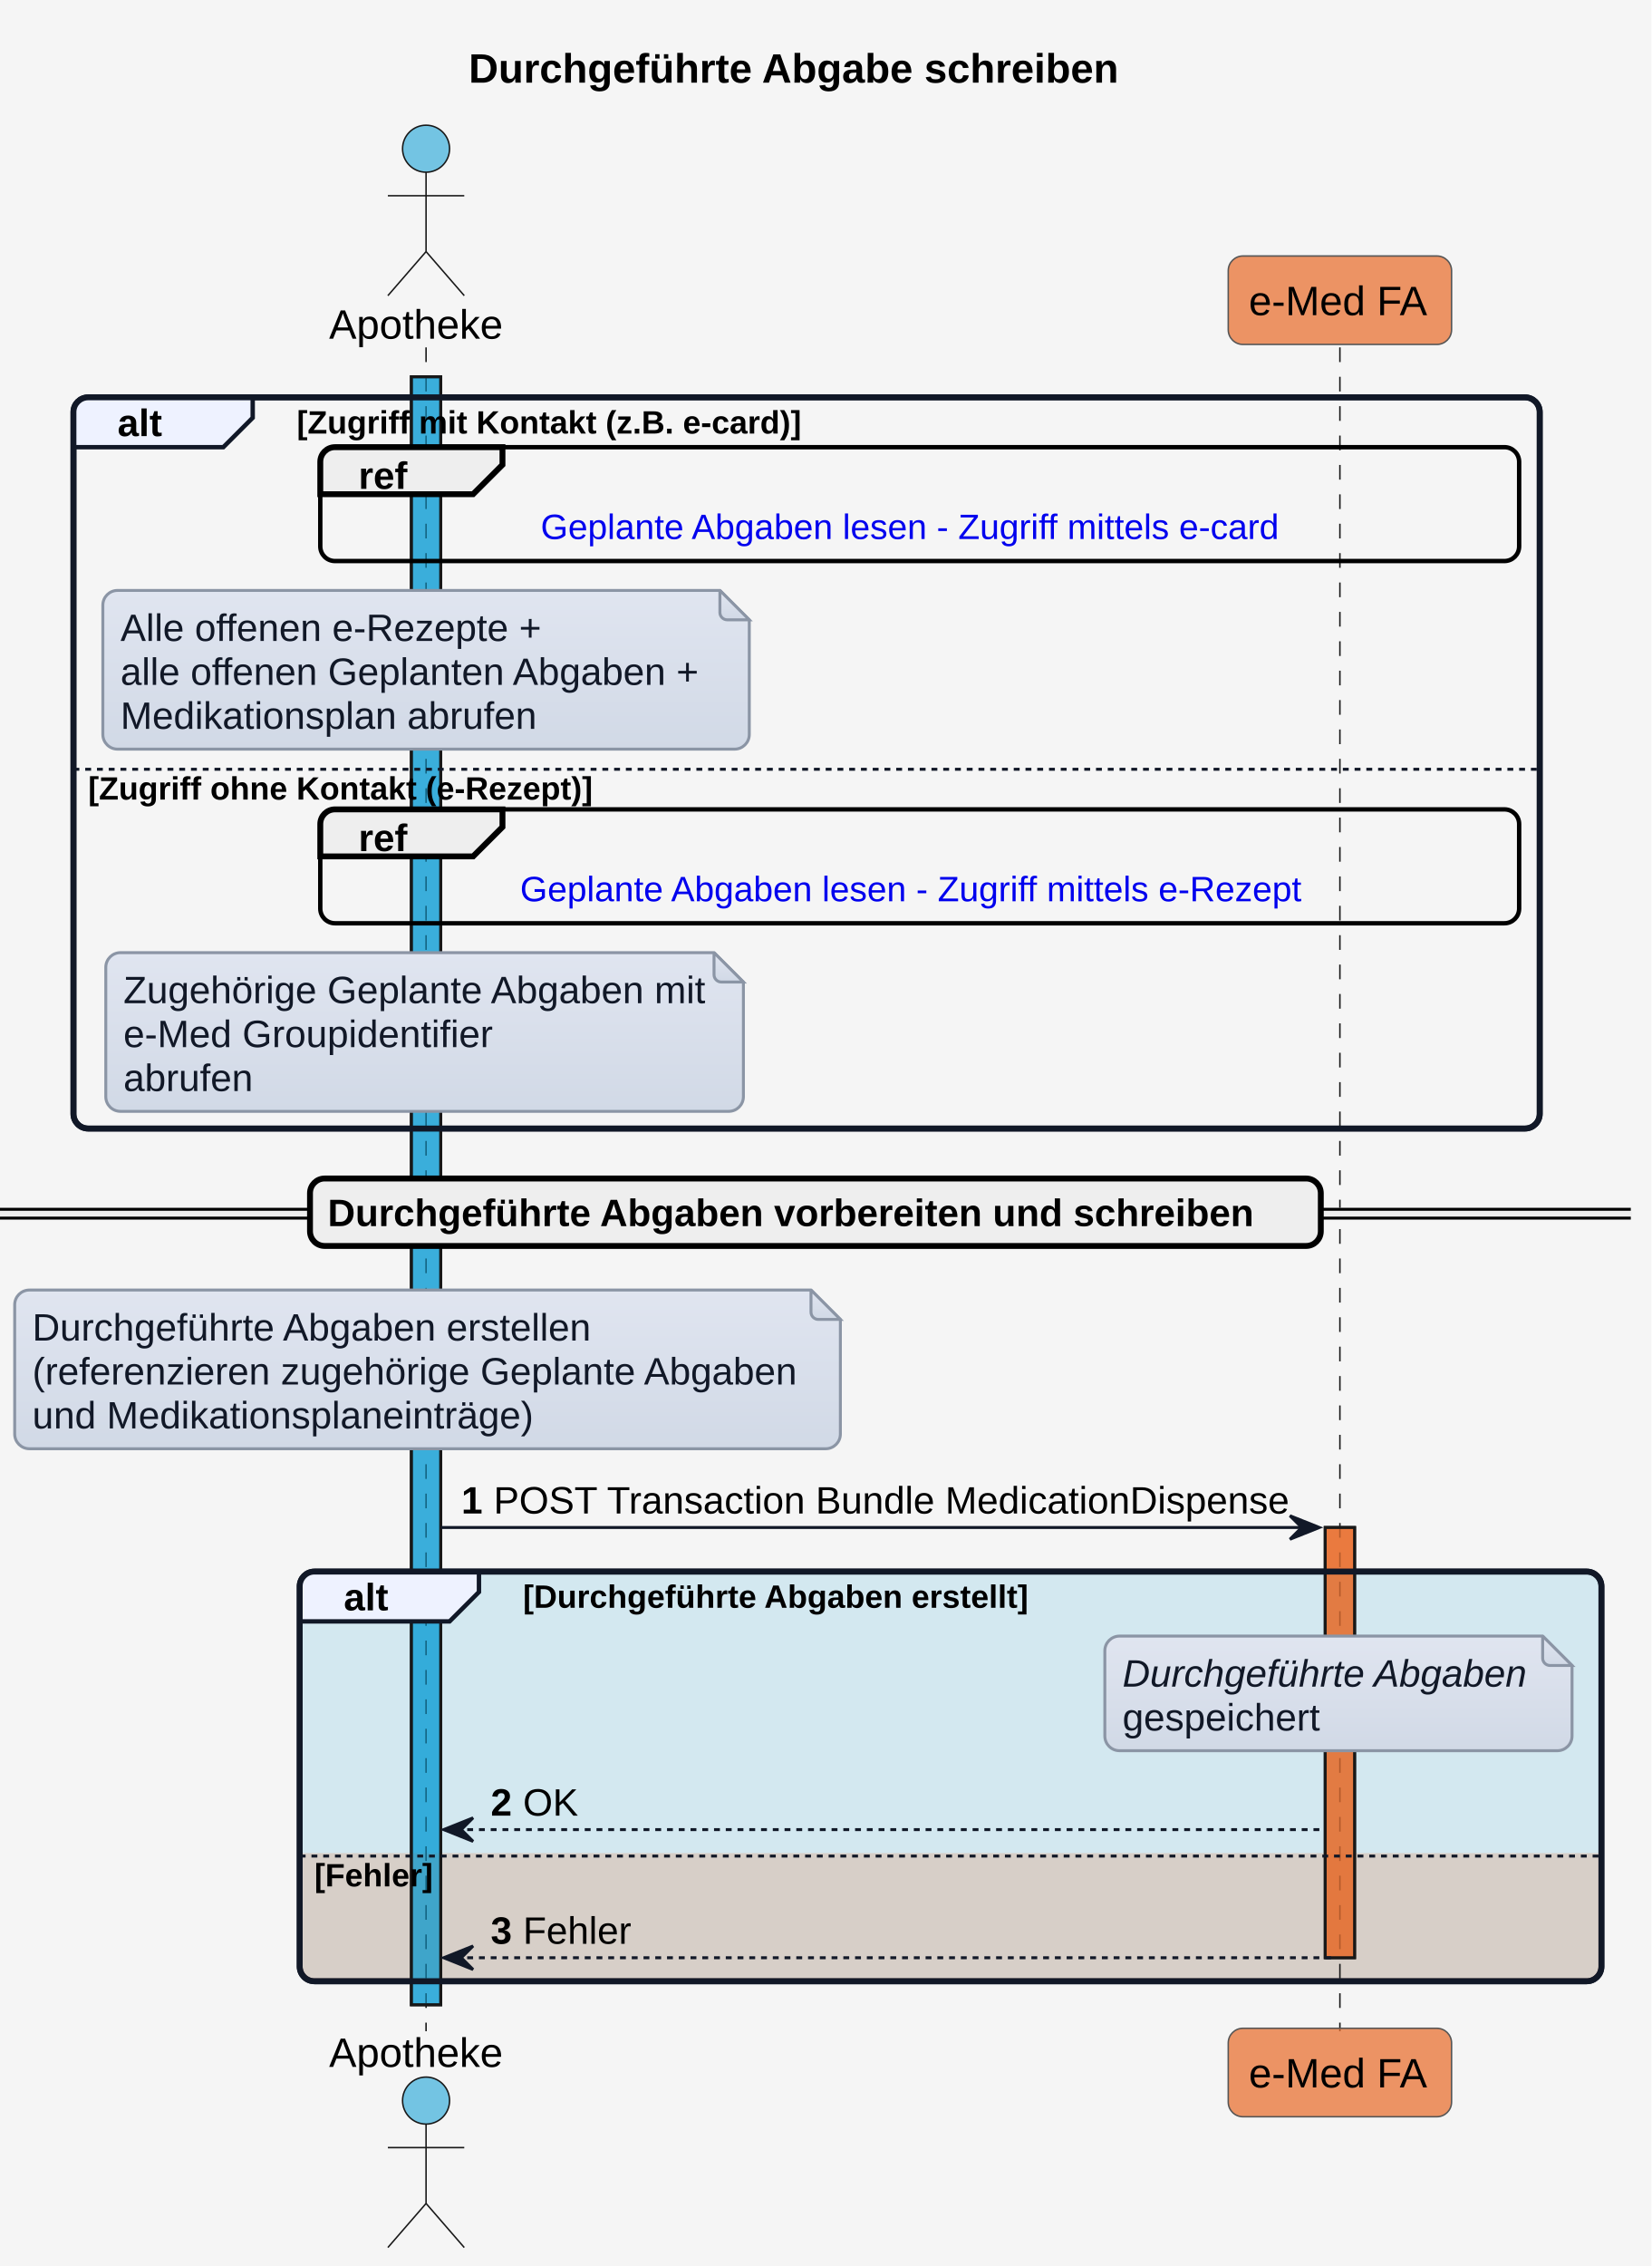
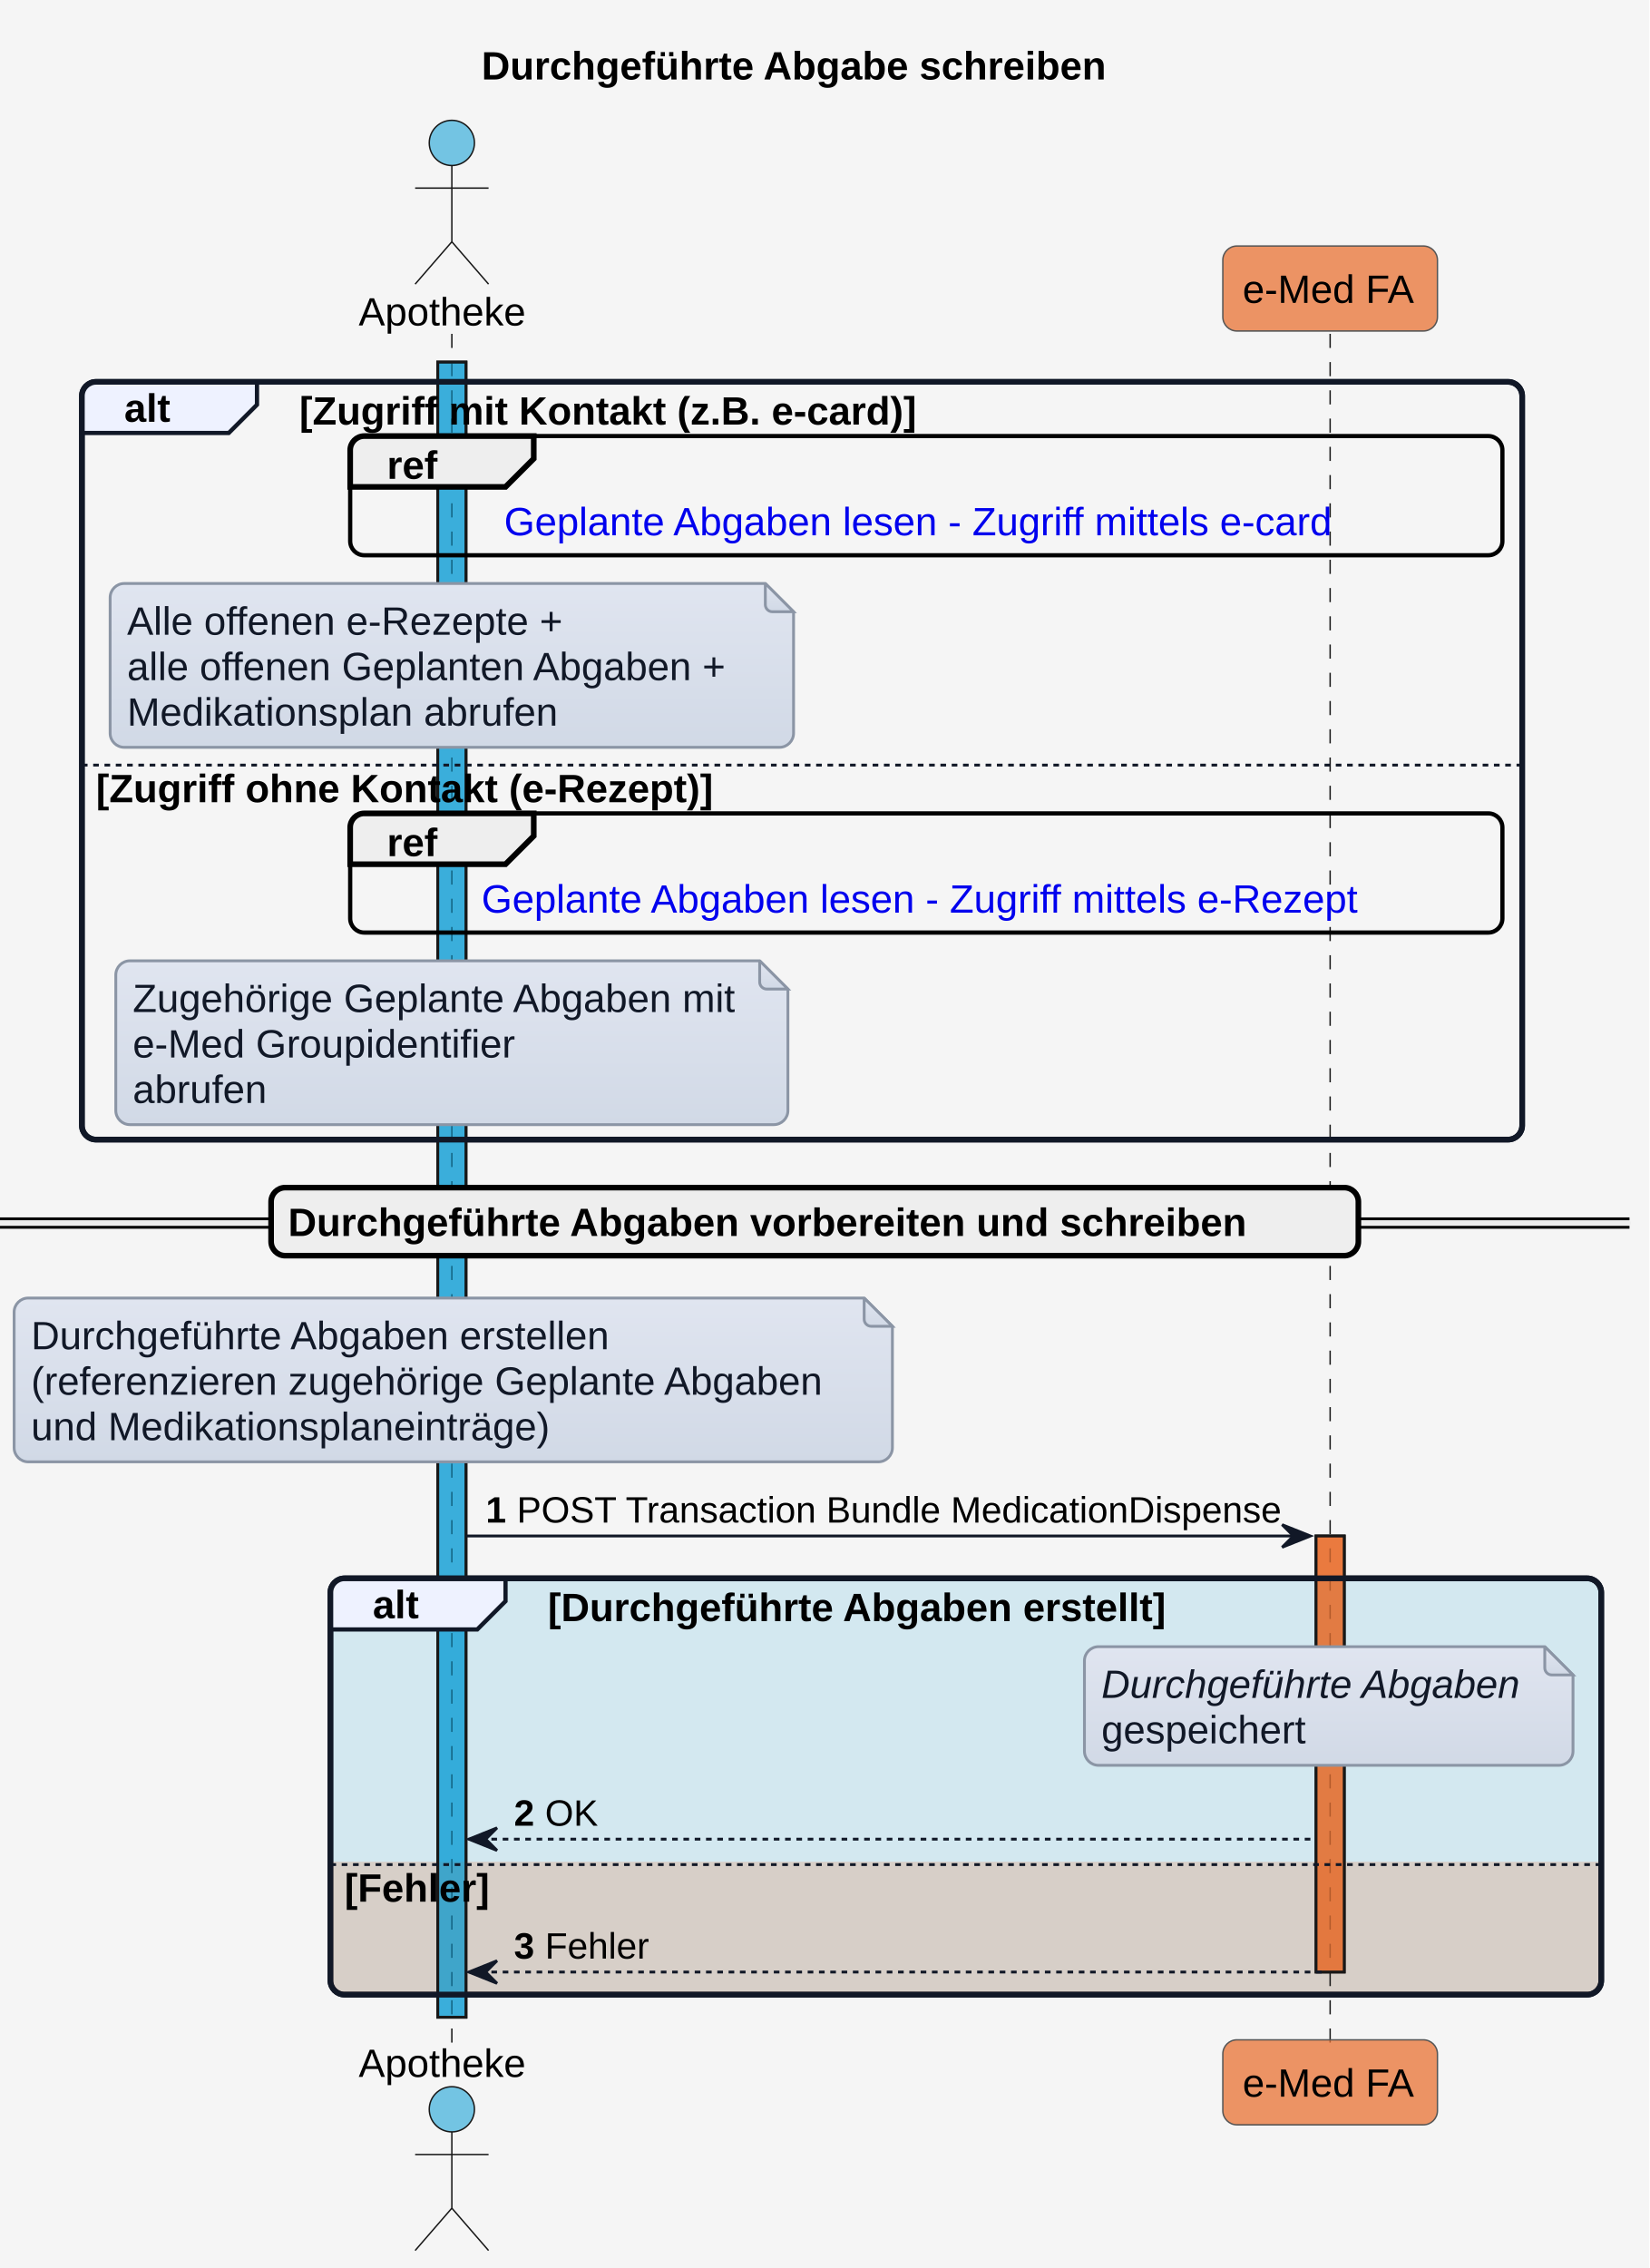
- <svg xmlns="http://www.w3.org/2000/svg" xmlns:xlink="http://www.w3.org/1999/xlink" contentStyleType="text/css" height="771px" preserveAspectRatio="none" style="width:562px;height:771px;background:#F5F5F5;" version="1.1" viewBox="0 0 562 771" width="562px" zoomAndPan="magnify">
+ <svg xmlns="http://www.w3.org/2000/svg" xmlns:xlink="http://www.w3.org/1999/xlink" contentStyleType="text/css" height="803px" preserveAspectRatio="none" style="width:584px;height:803px;background:#F5F5F5;" version="1.1" viewBox="0 0 584 803" width="584px" zoomAndPan="magnify">
  <defs>
-     <linearGradient id="g1rahnvs7klw030" x1="50%" x2="50%" y1="0%" y2="100%">
+     <linearGradient id="g1jocq0n7gam6d0" x1="50%" x2="50%" y1="0%" y2="100%">
      <stop offset="0%" stop-color="#E0E5F0" />
      <stop offset="100%" stop-color="#D1D9E6" />
    </linearGradient>
  </defs>
  <g>
-     <rect fill="#F5F5F5" height="771" style="stroke:none;stroke-width:1.0;" width="562" x="0" y="0" />
-     <text fill="#000000" font-family="Arial" font-size="14" font-weight="bold" lengthAdjust="spacing" textLength="235" x="159.5" y="28.132">Durchgeführte Abgabe schreiben</text>
-     <rect fill="#0F9ED5" fill-opacity="0.565" height="553.921" style="stroke:#181818;stroke-width:1.0;" width="10" x="140" y="128.197" />
-     <rect fill="#E97232" fill-opacity="0.741" height="146.393" style="stroke:#181818;stroke-width:1.0;" width="10" x="451" y="519.726" />
-     <rect fill="none" height="248.785" rx="5" ry="5" style="stroke:#111827;stroke-width:2.0;" width="499" x="25" y="135.197" />
-     <rect fill="#0F9ED5" fill-opacity="0.145" height="139.393" rx="5" ry="5" style="stroke:#111827;stroke-width:2.0;" width="443" x="102" y="534.726" />
-     <path d="M102,630.521 L545,630.521 L545,669.119 A5,5 0 0 1 540,674.119 L107,674.119 A5,5 0 0 1 102,669.119 L102,630.521 " fill="#E97132" fill-opacity="0.208" style="stroke:none;stroke-width:1.0;" />
-     <line style="stroke:#181818;stroke-width:0.5;stroke-dasharray:5.0,5.0;" x1="145" x2="145" y1="118.197" y2="691.119" />
-     <line style="stroke:#181818;stroke-width:0.5;stroke-dasharray:5.0,5.0;" x1="456" x2="456" y1="118.197" y2="691.119" />
-     <text fill="#000000" font-family="Arial" font-size="14" lengthAdjust="spacing" textLength="60" x="112" y="115.231">Apotheke</text>
-     <ellipse cx="145" cy="50.599" fill="#0F9ED5" fill-opacity="0.565" rx="8" ry="8" style="stroke:#181818;stroke-width:0.5;" />
-     <path d="M145,58.599 L145,85.599 M132,66.599 L158,66.599 M145,85.599 L132,100.599 M145,85.599 L158,100.599 " fill="none" style="stroke:#181818;stroke-width:0.5;" />
-     <text fill="#000000" font-family="Arial" font-size="14" lengthAdjust="spacing" textLength="60" x="112" y="703.25">Apotheke</text>
-     <ellipse cx="145" cy="714.717" fill="#0F9ED5" fill-opacity="0.565" rx="8" ry="8" style="stroke:#181818;stroke-width:0.5;" />
-     <path d="M145,722.717 L145,749.717 M132,730.717 L158,730.717 M145,749.717 L132,764.717 M145,749.717 L158,764.717 " fill="none" style="stroke:#181818;stroke-width:0.5;" />
-     <rect fill="#E97232" fill-opacity="0.741" height="30.099" rx="5" ry="5" style="stroke:#555555;stroke-width:0.5;" width="76" x="418" y="87.099" />
-     <text fill="#000000" font-family="Arial" font-size="14" lengthAdjust="spacing" textLength="62" x="425" y="107.231">e-Med FA</text>
-     <rect fill="#E97232" fill-opacity="0.741" height="30.099" rx="5" ry="5" style="stroke:#555555;stroke-width:0.5;" width="76" x="418" y="690.119" />
-     <text fill="#000000" font-family="Arial" font-size="14" lengthAdjust="spacing" textLength="62" x="425" y="710.25">e-Med FA</text>
-     <rect fill="#0F9ED5" fill-opacity="0.565" height="553.921" style="stroke:#181818;stroke-width:1.0;" width="10" x="140" y="128.197" />
-     <rect fill="#E97232" fill-opacity="0.741" height="146.393" style="stroke:#181818;stroke-width:1.0;" width="10" x="451" y="519.726" />
-     <path d="M30,135.197 L86,135.197 L86,142.146 L76,152.146 L25,152.146 L25,140.197 A5,5 0 0 1 30,135.197 " fill="#EEF2FF" style="stroke:#111827;stroke-width:1.5;" />
-     <rect fill="none" height="248.785" rx="5" ry="5" style="stroke:#111827;stroke-width:2.0;" width="499" x="25" y="135.197" />
-     <text fill="#000000" font-family="Arial" font-size="13" font-weight="bold" lengthAdjust="spacing" textLength="16" x="40" y="148.391">alt</text>
-     <text fill="#000000" font-family="Arial" font-size="11" font-weight="bold" lengthAdjust="spacing" textLength="179" x="101" y="147.515">[Zugriff mit Kontakt (z.B. e-card)]</text>
-     <rect fill="none" height="38.748" rx="5" ry="5" style="stroke:#000000;stroke-width:1.5;" width="408" x="109" y="152.146" />
-     <path d="M114,152.146 L171,152.146 L171,158.146 L161,168.146 L109,168.146 L109,157.146 A5,5 0 0 1 114,152.146 " fill="#EEEEEE" style="stroke:#000000;stroke-width:2.0;" />
-     <text fill="#000000" font-family="Arial" font-size="13" font-weight="bold" lengthAdjust="spacing" textLength="17" x="122" y="166.34">ref</text>
+     <rect fill="#F5F5F5" height="803" style="stroke:none;stroke-width:1.0;" width="584" x="0" y="0" />
+     <text fill="#000000" font-family="Arial" font-size="14" font-weight="bold" lengthAdjust="spacing" textLength="235" x="170.5" y="28.132">Durchgeführte Abgabe schreiben</text>
+     <rect fill="#0F9ED5" fill-opacity="0.565" height="586.016" style="stroke:#181818;stroke-width:1.0;" width="10" x="155" y="128.197" />
+     <rect fill="#E97232" fill-opacity="0.741" height="154.391" style="stroke:#181818;stroke-width:1.0;" width="10" x="466" y="543.823" />
+     <rect fill="none" height="268.282" rx="5" ry="5" style="stroke:#111827;stroke-width:2.0;" width="510" x="29" y="135.197" />
+     <rect fill="#0F9ED5" fill-opacity="0.145" height="147.391" rx="5" ry="5" style="stroke:#111827;stroke-width:2.0;" width="450" x="117" y="558.823" />
+     <path d="M117,659.166 L567,659.166 L567,701.213 A5,5 0 0 1 562,706.213 L122,706.213 A5,5 0 0 1 117,701.213 L117,659.166 " fill="#E97132" fill-opacity="0.208" style="stroke:none;stroke-width:1.0;" />
+     <line style="stroke:#181818;stroke-width:0.5;stroke-dasharray:5.0,5.0;" x1="160" x2="160" y1="118.197" y2="723.213" />
+     <line style="stroke:#181818;stroke-width:0.5;stroke-dasharray:5.0,5.0;" x1="471" x2="471" y1="118.197" y2="723.213" />
+     <text fill="#000000" font-family="Arial" font-size="14" lengthAdjust="spacing" textLength="60" x="127" y="115.231">Apotheke</text>
+     <ellipse cx="160" cy="50.599" fill="#0F9ED5" fill-opacity="0.565" rx="8" ry="8" style="stroke:#181818;stroke-width:0.5;" />
+     <path d="M160,58.599 L160,85.599 M147,66.599 L173,66.599 M160,85.599 L147,100.599 M160,85.599 L173,100.599 " fill="none" style="stroke:#181818;stroke-width:0.5;" />
+     <text fill="#000000" font-family="Arial" font-size="14" lengthAdjust="spacing" textLength="60" x="127" y="735.345">Apotheke</text>
+     <ellipse cx="160" cy="746.812" fill="#0F9ED5" fill-opacity="0.565" rx="8" ry="8" style="stroke:#181818;stroke-width:0.5;" />
+     <path d="M160,754.812 L160,781.812 M147,762.812 L173,762.812 M160,781.812 L147,796.812 M160,781.812 L173,796.812 " fill="none" style="stroke:#181818;stroke-width:0.5;" />
+     <rect fill="#E97232" fill-opacity="0.741" height="30.099" rx="5" ry="5" style="stroke:#555555;stroke-width:0.5;" width="76" x="433" y="87.099" />
+     <text fill="#000000" font-family="Arial" font-size="14" lengthAdjust="spacing" textLength="62" x="440" y="107.231">e-Med FA</text>
+     <rect fill="#E97232" fill-opacity="0.741" height="30.099" rx="5" ry="5" style="stroke:#555555;stroke-width:0.5;" width="76" x="433" y="722.213" />
+     <text fill="#000000" font-family="Arial" font-size="14" lengthAdjust="spacing" textLength="62" x="440" y="742.345">e-Med FA</text>
+     <rect fill="#0F9ED5" fill-opacity="0.565" height="586.016" style="stroke:#181818;stroke-width:1.0;" width="10" x="155" y="128.197" />
+     <rect fill="#E97232" fill-opacity="0.741" height="154.391" style="stroke:#181818;stroke-width:1.0;" width="10" x="466" y="543.823" />
+     <path d="M34,135.197 L91,135.197 L91,143.296 L81,153.296 L29,153.296 L29,140.197 A5,5 0 0 1 34,135.197 " fill="#EEF2FF" style="stroke:#111827;stroke-width:1.5;" />
+     <rect fill="none" height="268.282" rx="5" ry="5" style="stroke:#111827;stroke-width:2.0;" width="510" x="29" y="135.197" />
+     <text fill="#000000" font-family="Arial" font-size="14" font-weight="bold" lengthAdjust="spacing" textLength="17" x="44" y="149.329">alt</text>
+     <text fill="#000000" font-family="Arial" font-size="14" font-weight="bold" lengthAdjust="spacing" textLength="227" x="106" y="150.329">[Zugriff mit Kontakt (z.B. e-card)]</text>
+     <rect fill="none" height="42.197" rx="5" ry="5" style="stroke:#000000;stroke-width:1.5;" width="408" x="124" y="154.394" />
+     <path d="M129,154.394 L189,154.394 L189,162.394 L179,172.394 L124,172.394 L124,159.394 A5,5 0 0 1 129,154.394 " fill="#EEEEEE" style="stroke:#000000;stroke-width:2.0;" />
+     <text fill="#000000" font-family="Arial" font-size="14" font-weight="bold" lengthAdjust="spacing" textLength="20" x="137" y="169.526">ref</text>
    <a href="Sub_UC_eMed_07_01.html#sub_uc_emed_07_01_a-zugriff-mittels-e-card" target="_top" title="Sub_UC_eMed_07_01.html#sub_uc_emed_07_01_a-zugriff-mittels-e-card" xlink:actuate="onRequest" xlink:href="Sub_UC_eMed_07_01.html#sub_uc_emed_07_01_a-zugriff-mittels-e-card" xlink:show="new" xlink:title="Sub_UC_eMed_07_01.html#sub_uc_emed_07_01_a-zugriff-mittels-e-card" xlink:type="simple">
-       <text fill="#0000EE" font-family="Arial" font-size="12" lengthAdjust="spacing" textLength="258" x="184" y="183.402">Geplante Abgaben lesen - Zugriff mittels e-card</text>
+       <text fill="#0000EE" font-family="Arial" font-size="14" lengthAdjust="spacing" textLength="299" x="178.5" y="189.526">Geplante Abgaben lesen - Zugriff mittels e-card</text>
    </a>
-     <path d="M35,205.894 L35,249.894 A5,5 0 0 0 40,254.894 L250,254.894 A5,5 0 0 0 255,249.894 L255,210.894 L245,200.894 L40,200.894 A5,5 0 0 0 35,205.894 " fill="url(#g1rahnvs7klw030)" style="stroke:#8B95A5;stroke-width:1.0;" />
-     <path d="M245,200.894 L245,208.394 A2.5,2.5 0 0 0 247.5,210.894 L255,210.894 L245,200.894 " fill="url(#g1rahnvs7klw030)" style="stroke:#8B95A5;stroke-width:1.0;" />
-     <text fill="#111827" font-family="Arial" font-size="13" lengthAdjust="spacing" textLength="142" x="41" y="218.087">Alle offenen e-Rezepte +</text>
-     <text fill="#111827" font-family="Arial" font-size="13" lengthAdjust="spacing" textLength="195" x="41" y="233.036">alle offenen Geplanten Abgaben +</text>
-     <text fill="#111827" font-family="Arial" font-size="13" lengthAdjust="spacing" textLength="140" x="41" y="247.985">Medikationsplan abrufen</text>
-     <line style="stroke:#111827;stroke-width:1.0;stroke-dasharray:2.0,2.0;" x1="25" x2="524" y1="261.74" y2="261.74" />
-     <text fill="#000000" font-family="Arial" font-size="11" font-weight="bold" lengthAdjust="spacing" textLength="181" x="30" y="272.058">[Zugriff ohne Kontakt (e-Rezept)]</text>
-     <rect fill="none" height="38.748" rx="5" ry="5" style="stroke:#000000;stroke-width:1.5;" width="408" x="109" y="275.389" />
-     <path d="M114,275.389 L171,275.389 L171,281.389 L161,291.389 L109,291.389 L109,280.389 A5,5 0 0 1 114,275.389 " fill="#EEEEEE" style="stroke:#000000;stroke-width:2.0;" />
-     <text fill="#000000" font-family="Arial" font-size="13" font-weight="bold" lengthAdjust="spacing" textLength="17" x="122" y="289.582">ref</text>
+     <path d="M39,211.592 L39,259.592 A5,5 0 0 0 44,264.592 L276,264.592 A5,5 0 0 0 281,259.592 L281,216.592 L271,206.592 L44,206.592 A5,5 0 0 0 39,211.592 " fill="url(#g1jocq0n7gam6d0)" style="stroke:#8B95A5;stroke-width:1.0;" />
+     <path d="M271,206.592 L271,214.092 A2.5,2.5 0 0 0 273.5,216.592 L281,216.592 L271,206.592 " fill="url(#g1jocq0n7gam6d0)" style="stroke:#8B95A5;stroke-width:1.0;" />
+     <text fill="#111827" font-family="Arial" font-size="14" lengthAdjust="spacing" textLength="156" x="45" y="224.724">Alle offenen e-Rezepte +</text>
+     <text fill="#111827" font-family="Arial" font-size="14" lengthAdjust="spacing" textLength="217" x="45" y="240.822">alle offenen Geplanten Abgaben +</text>
+     <text fill="#111827" font-family="Arial" font-size="14" lengthAdjust="spacing" textLength="155" x="45" y="256.921">Medikationsplan abrufen</text>
+     <line style="stroke:#111827;stroke-width:1.0;stroke-dasharray:2.0,2.0;" x1="29" x2="539" y1="270.888" y2="270.888" />
+     <text fill="#000000" font-family="Arial" font-size="14" font-weight="bold" lengthAdjust="spacing" textLength="231" x="34" y="284.019">[Zugriff ohne Kontakt (e-Rezept)]</text>
+     <rect fill="none" height="42.197" rx="5" ry="5" style="stroke:#000000;stroke-width:1.5;" width="408" x="124" y="287.986" />
+     <path d="M129,287.986 L189,287.986 L189,295.986 L179,305.986 L124,305.986 L124,292.986 A5,5 0 0 1 129,287.986 " fill="#EEEEEE" style="stroke:#000000;stroke-width:2.0;" />
+     <text fill="#000000" font-family="Arial" font-size="14" font-weight="bold" lengthAdjust="spacing" textLength="20" x="137" y="303.118">ref</text>
    <a href="Sub_UC_eMed_07_01.html#sub_uc_emed_07_01_b-zugriff-mittels-e-rezept" target="_top" title="Sub_UC_eMed_07_01.html#sub_uc_emed_07_01_b-zugriff-mittels-e-rezept" xlink:actuate="onRequest" xlink:href="Sub_UC_eMed_07_01.html#sub_uc_emed_07_01_b-zugriff-mittels-e-rezept" xlink:show="new" xlink:title="Sub_UC_eMed_07_01.html#sub_uc_emed_07_01_b-zugriff-mittels-e-rezept" xlink:type="simple">
-       <text fill="#0000EE" font-family="Arial" font-size="12" lengthAdjust="spacing" textLength="272" x="177" y="306.644">Geplante Abgaben lesen - Zugriff mittels e-Rezept</text>
+       <text fill="#0000EE" font-family="Arial" font-size="14" lengthAdjust="spacing" textLength="315" x="170.5" y="323.118">Geplante Abgaben lesen - Zugriff mittels e-Rezept</text>
    </a>
-     <path d="M36,329.136 L36,373.136 A5,5 0 0 0 41,378.136 L248,378.136 A5,5 0 0 0 253,373.136 L253,334.136 L243,324.136 L41,324.136 A5,5 0 0 0 36,329.136 " fill="url(#g1rahnvs7klw030)" style="stroke:#8B95A5;stroke-width:1.0;" />
-     <path d="M243,324.136 L243,331.636 A2.5,2.5 0 0 0 245.5,334.136 L253,334.136 L243,324.136 " fill="url(#g1rahnvs7klw030)" style="stroke:#8B95A5;stroke-width:1.0;" />
-     <text fill="#111827" font-family="Arial" font-size="13" lengthAdjust="spacing" textLength="196" x="42" y="341.33">Zugehörige Geplante Abgaben mit</text>
-     <text fill="#111827" font-family="Arial" font-size="13" lengthAdjust="spacing" textLength="123" x="42" y="356.279">e-Med Groupidentifier</text>
-     <text fill="#111827" font-family="Arial" font-size="13" lengthAdjust="spacing" textLength="42" x="42" y="371.228">abrufen</text>
-     <rect fill="#EEEEEE" height="3" rx="5" ry="5" style="stroke:#EEEEEE;stroke-width:1.0;" width="555" x="0" y="411.457" />
-     <line style="stroke:#000000;stroke-width:1.0;" x1="0" x2="555" y1="411.457" y2="411.457" />
-     <line style="stroke:#000000;stroke-width:1.0;" x1="0" x2="555" y1="414.457" y2="414.457" />
-     <rect fill="#EEEEEE" height="22.949" rx="5" ry="5" style="stroke:#000000;stroke-width:2.0;" width="344" x="105.5" y="400.982" />
-     <text fill="#000000" font-family="Arial" font-size="13" font-weight="bold" lengthAdjust="spacing" textLength="322" x="111.5" y="417.176">Durchgeführte Abgaben vorbereiten und schreiben</text>
-     <path d="M5,443.931 L5,487.931 A5,5 0 0 0 10,492.931 L281,492.931 A5,5 0 0 0 286,487.931 L286,448.931 L276,438.931 L10,438.931 A5,5 0 0 0 5,443.931 " fill="url(#g1rahnvs7klw030)" style="stroke:#8B95A5;stroke-width:1.0;" />
-     <path d="M276,438.931 L276,446.431 A2.5,2.5 0 0 0 278.5,448.931 L286,448.931 L276,438.931 " fill="url(#g1rahnvs7klw030)" style="stroke:#8B95A5;stroke-width:1.0;" />
-     <text fill="#111827" font-family="Arial" font-size="13" lengthAdjust="spacing" textLength="188" x="11" y="456.125">Durchgeführte Abgaben erstellen</text>
-     <text fill="#111827" font-family="Arial" font-size="13" lengthAdjust="spacing" textLength="256" x="11" y="471.074">(referenzieren zugehörige Geplante Abgaben</text>
-     <text fill="#111827" font-family="Arial" font-size="13" lengthAdjust="spacing" textLength="169" x="11" y="486.022">und Medikationsplaneinträge)</text>
-     <polygon fill="#111827" points="439,515.726,449,519.726,439,523.726,443,519.726" style="stroke:#111827;stroke-width:1.0;" />
-     <line style="stroke:#111827;stroke-width:1.0;" x1="150" x2="445" y1="519.726" y2="519.726" />
-     <text fill="#000000" font-family="Arial" font-size="13" font-weight="bold" lengthAdjust="spacing" textLength="7" x="157" y="514.971">1</text>
-     <text fill="#000000" font-family="Arial" font-size="13" lengthAdjust="spacing" textLength="271" x="168" y="514.971">POST Transaction Bundle MedicationDispense</text>
-     <path d="M107,534.726 L163,534.726 L163,541.675 L153,551.675 L102,551.675 L102,539.726 A5,5 0 0 1 107,534.726 " fill="#EEF2FF" style="stroke:#111827;stroke-width:1.5;" />
-     <rect fill="none" height="139.393" rx="5" ry="5" style="stroke:#111827;stroke-width:2.0;" width="443" x="102" y="534.726" />
-     <text fill="#000000" font-family="Arial" font-size="13" font-weight="bold" lengthAdjust="spacing" textLength="16" x="117" y="547.92">alt</text>
-     <text fill="#000000" font-family="Arial" font-size="11" font-weight="bold" lengthAdjust="spacing" textLength="183" x="178" y="547.044">[Durchgeführte Abgaben erstellt]</text>
-     <path d="M376,561.675 L376,590.675 A5,5 0 0 0 381,595.675 L530,595.675 A5,5 0 0 0 535,590.675 L535,566.675 L525,556.675 L381,556.675 A5,5 0 0 0 376,561.675 " fill="url(#g1rahnvs7klw030)" style="stroke:#8B95A5;stroke-width:1.0;" />
-     <path d="M525,556.675 L525,564.175 A2.5,2.5 0 0 0 527.5,566.675 L535,566.675 L525,556.675 " fill="url(#g1rahnvs7klw030)" style="stroke:#8B95A5;stroke-width:1.0;" />
-     <text fill="#111827" font-family="Arial" font-size="13" font-style="italic" lengthAdjust="spacing" textLength="138" x="382" y="573.869">Durchgeführte Abgaben</text>
-     <text fill="#111827" font-family="Arial" font-size="13" lengthAdjust="spacing" textLength="67" x="382" y="588.817">gespeichert</text>
-     <polygon fill="#111827" points="161,618.521,151,622.521,161,626.521,157,622.521" style="stroke:#111827;stroke-width:1.0;" />
-     <line style="stroke:#111827;stroke-width:1.0;stroke-dasharray:2.0,2.0;" x1="155" x2="450" y1="622.521" y2="622.521" />
-     <text fill="#000000" font-family="Arial" font-size="13" font-weight="bold" lengthAdjust="spacing" textLength="7" x="167" y="617.766">2</text>
-     <text fill="#000000" font-family="Arial" font-size="13" lengthAdjust="spacing" textLength="19" x="178" y="617.766">OK</text>
-     <line style="stroke:#111827;stroke-width:1.0;stroke-dasharray:2.0,2.0;" x1="102" x2="545" y1="631.521" y2="631.521" />
-     <text fill="#000000" font-family="Arial" font-size="11" font-weight="bold" lengthAdjust="spacing" textLength="43" x="107" y="641.839">[Fehler]</text>
-     <polygon fill="#111827" points="161,662.119,151,666.119,161,670.119,157,666.119" style="stroke:#111827;stroke-width:1.0;" />
-     <line style="stroke:#111827;stroke-width:1.0;stroke-dasharray:2.0,2.0;" x1="155" x2="455" y1="666.119" y2="666.119" />
-     <text fill="#000000" font-family="Arial" font-size="13" font-weight="bold" lengthAdjust="spacing" textLength="7" x="167" y="661.364">3</text>
-     <text fill="#000000" font-family="Arial" font-size="13" lengthAdjust="spacing" textLength="36" x="178" y="661.364">Fehler</text>
+     <path d="M41,345.184 L41,393.184 A5,5 0 0 0 46,398.184 L274,398.184 A5,5 0 0 0 279,393.184 L279,350.184 L269,340.184 L46,340.184 A5,5 0 0 0 41,345.184 " fill="url(#g1jocq0n7gam6d0)" style="stroke:#8B95A5;stroke-width:1.0;" />
+     <path d="M269,340.184 L269,347.684 A2.5,2.5 0 0 0 271.5,350.184 L279,350.184 L269,340.184 " fill="url(#g1jocq0n7gam6d0)" style="stroke:#8B95A5;stroke-width:1.0;" />
+     <text fill="#111827" font-family="Arial" font-size="14" lengthAdjust="spacing" textLength="217" x="47" y="358.315">Zugehörige Geplante Abgaben mit</text>
+     <text fill="#111827" font-family="Arial" font-size="14" lengthAdjust="spacing" textLength="138" x="47" y="374.414">e-Med Groupidentifier</text>
+     <text fill="#111827" font-family="Arial" font-size="14" lengthAdjust="spacing" textLength="49" x="47" y="390.513">abrufen</text>
+     <rect fill="#EEEEEE" height="3" rx="5" ry="5" style="stroke:#EEEEEE;stroke-width:1.0;" width="577" x="0" y="431.529" />
+     <line style="stroke:#000000;stroke-width:1.0;" x1="0" x2="577" y1="431.529" y2="431.529" />
+     <line style="stroke:#000000;stroke-width:1.0;" x1="0" x2="577" y1="434.529" y2="434.529" />
+     <rect fill="#EEEEEE" height="24.099" rx="5" ry="5" style="stroke:#000000;stroke-width:2.0;" width="385" x="96" y="420.479" />
+     <text fill="#000000" font-family="Arial" font-size="14" font-weight="bold" lengthAdjust="spacing" textLength="363" x="102" y="437.611">Durchgeführte Abgaben vorbereiten und schreiben</text>
+     <path d="M5,464.578 L5,512.578 A5,5 0 0 0 10,517.578 L311,517.578 A5,5 0 0 0 316,512.578 L316,469.578 L306,459.578 L10,459.578 A5,5 0 0 0 5,464.578 " fill="url(#g1jocq0n7gam6d0)" style="stroke:#8B95A5;stroke-width:1.0;" />
+     <path d="M306,459.578 L306,467.078 A2.5,2.5 0 0 0 308.5,469.578 L316,469.578 L306,459.578 " fill="url(#g1jocq0n7gam6d0)" style="stroke:#8B95A5;stroke-width:1.0;" />
+     <text fill="#111827" font-family="Arial" font-size="14" lengthAdjust="spacing" textLength="210" x="11" y="477.71">Durchgeführte Abgaben erstellen</text>
+     <text fill="#111827" font-family="Arial" font-size="14" lengthAdjust="spacing" textLength="286" x="11" y="493.809">(referenzieren zugehörige Geplante Abgaben</text>
+     <text fill="#111827" font-family="Arial" font-size="14" lengthAdjust="spacing" textLength="187" x="11" y="509.907">und Medikationsplaneinträge)</text>
+     <polygon fill="#111827" points="454,539.823,464,543.823,454,547.823,458,543.823" style="stroke:#111827;stroke-width:1.0;" />
+     <line style="stroke:#111827;stroke-width:1.0;" x1="165" x2="460" y1="543.823" y2="543.823" />
+     <text fill="#000000" font-family="Arial" font-size="13" font-weight="bold" lengthAdjust="spacing" textLength="7" x="172" y="539.068">1</text>
+     <text fill="#000000" font-family="Arial" font-size="13" lengthAdjust="spacing" textLength="271" x="183" y="539.068">POST Transaction Bundle MedicationDispense</text>
+     <path d="M122,558.823 L179,558.823 L179,566.921 L169,576.921 L117,576.921 L117,563.823 A5,5 0 0 1 122,558.823 " fill="#EEF2FF" style="stroke:#111827;stroke-width:1.5;" />
+     <rect fill="none" height="147.391" rx="5" ry="5" style="stroke:#111827;stroke-width:2.0;" width="450" x="117" y="558.823" />
+     <text fill="#000000" font-family="Arial" font-size="14" font-weight="bold" lengthAdjust="spacing" textLength="17" x="132" y="572.955">alt</text>
+     <text fill="#000000" font-family="Arial" font-size="14" font-weight="bold" lengthAdjust="spacing" textLength="233" x="194" y="573.955">[Durchgeführte Abgaben erstellt]</text>
+     <path d="M384,588.02 L384,620.02 A5,5 0 0 0 389,625.02 L552,625.02 A5,5 0 0 0 557,620.02 L557,593.02 L547,583.02 L389,583.02 A5,5 0 0 0 384,588.02 " fill="url(#g1jocq0n7gam6d0)" style="stroke:#8B95A5;stroke-width:1.0;" />
+     <path d="M547,583.02 L547,590.52 A2.5,2.5 0 0 0 549.5,593.02 L557,593.02 L547,583.02 " fill="url(#g1jocq0n7gam6d0)" style="stroke:#8B95A5;stroke-width:1.0;" />
+     <text fill="#111827" font-family="Arial" font-size="14" font-style="italic" lengthAdjust="spacing" textLength="152" x="390" y="601.152">Durchgeführte Abgaben</text>
+     <text fill="#111827" font-family="Arial" font-size="14" lengthAdjust="spacing" textLength="74" x="390" y="617.25">gespeichert</text>
+     <polygon fill="#111827" points="176,647.166,166,651.166,176,655.166,172,651.166" style="stroke:#111827;stroke-width:1.0;" />
+     <line style="stroke:#111827;stroke-width:1.0;stroke-dasharray:2.0,2.0;" x1="170" x2="465" y1="651.166" y2="651.166" />
+     <text fill="#000000" font-family="Arial" font-size="13" font-weight="bold" lengthAdjust="spacing" textLength="7" x="182" y="646.411">2</text>
+     <text fill="#000000" font-family="Arial" font-size="13" lengthAdjust="spacing" textLength="19" x="193" y="646.411">OK</text>
+     <line style="stroke:#111827;stroke-width:1.0;stroke-dasharray:2.0,2.0;" x1="117" x2="567" y1="660.166" y2="660.166" />
+     <text fill="#000000" font-family="Arial" font-size="14" font-weight="bold" lengthAdjust="spacing" textLength="56" x="122" y="673.298">[Fehler]</text>
+     <polygon fill="#111827" points="176,694.213,166,698.213,176,702.213,172,698.213" style="stroke:#111827;stroke-width:1.0;" />
+     <line style="stroke:#111827;stroke-width:1.0;stroke-dasharray:2.0,2.0;" x1="170" x2="470" y1="698.213" y2="698.213" />
+     <text fill="#000000" font-family="Arial" font-size="13" font-weight="bold" lengthAdjust="spacing" textLength="7" x="182" y="693.458">3</text>
+     <text fill="#000000" font-family="Arial" font-size="13" lengthAdjust="spacing" textLength="36" x="193" y="693.458">Fehler</text>
  </g>
</svg>
